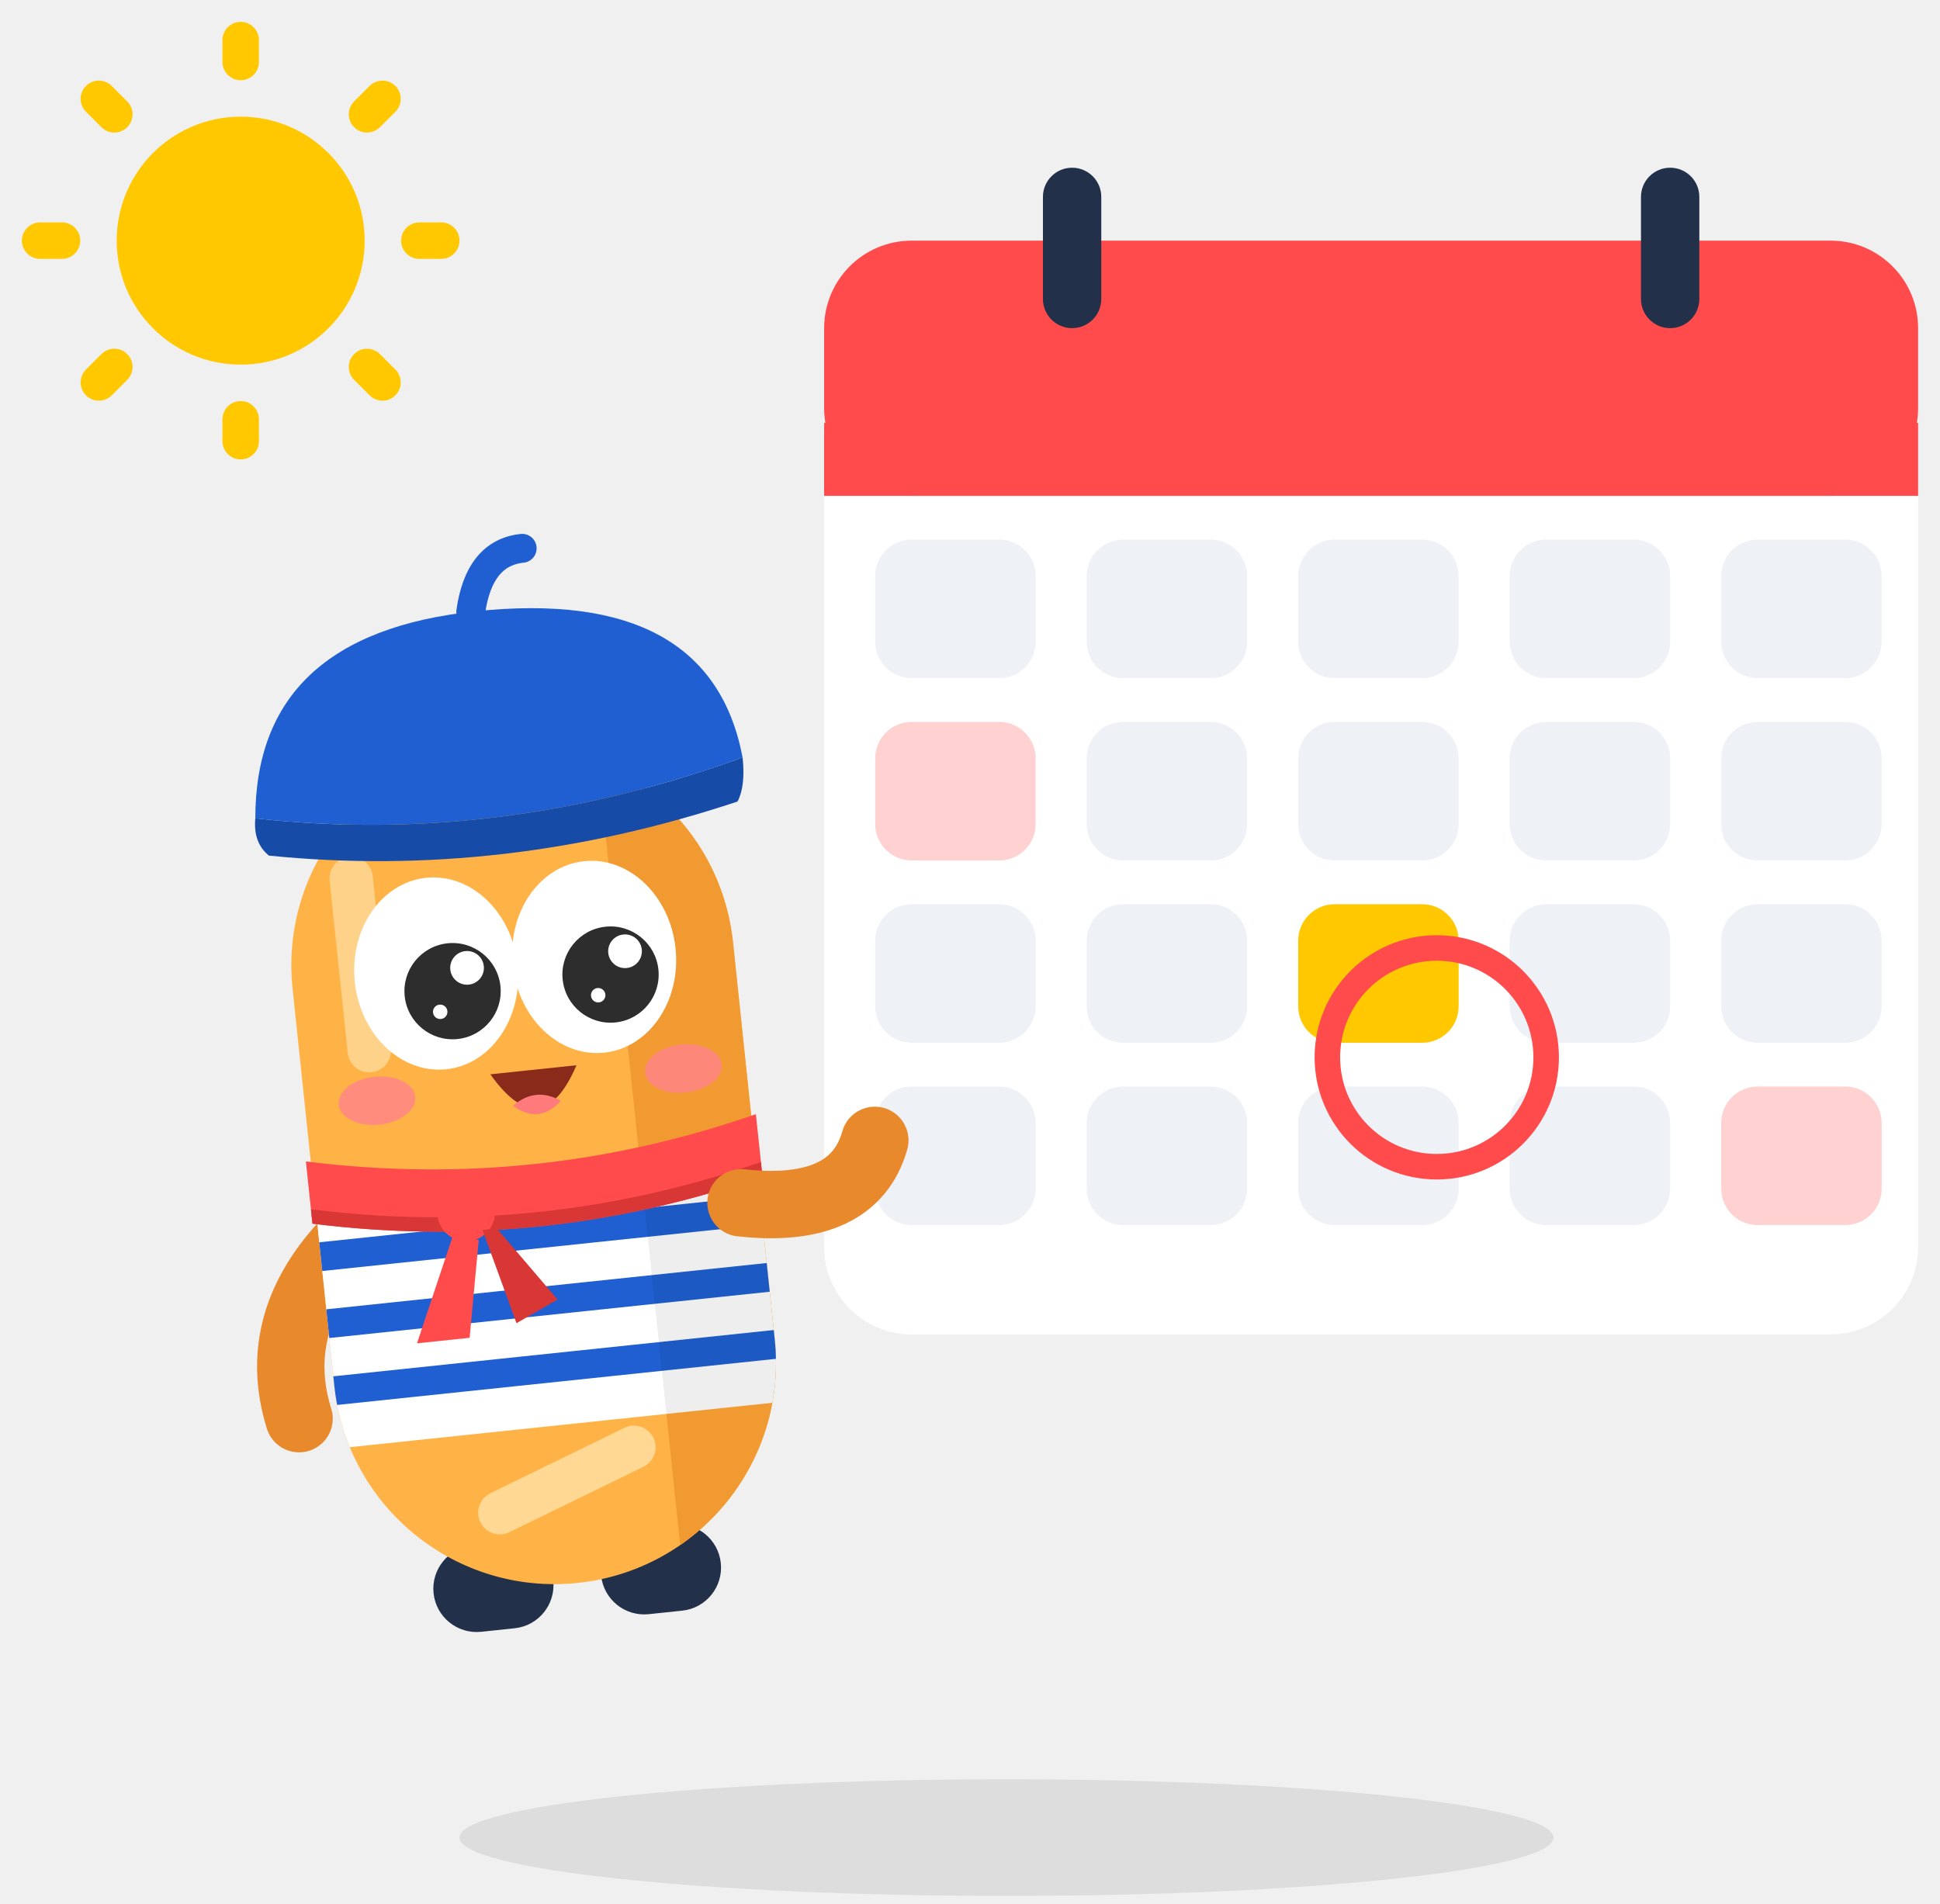
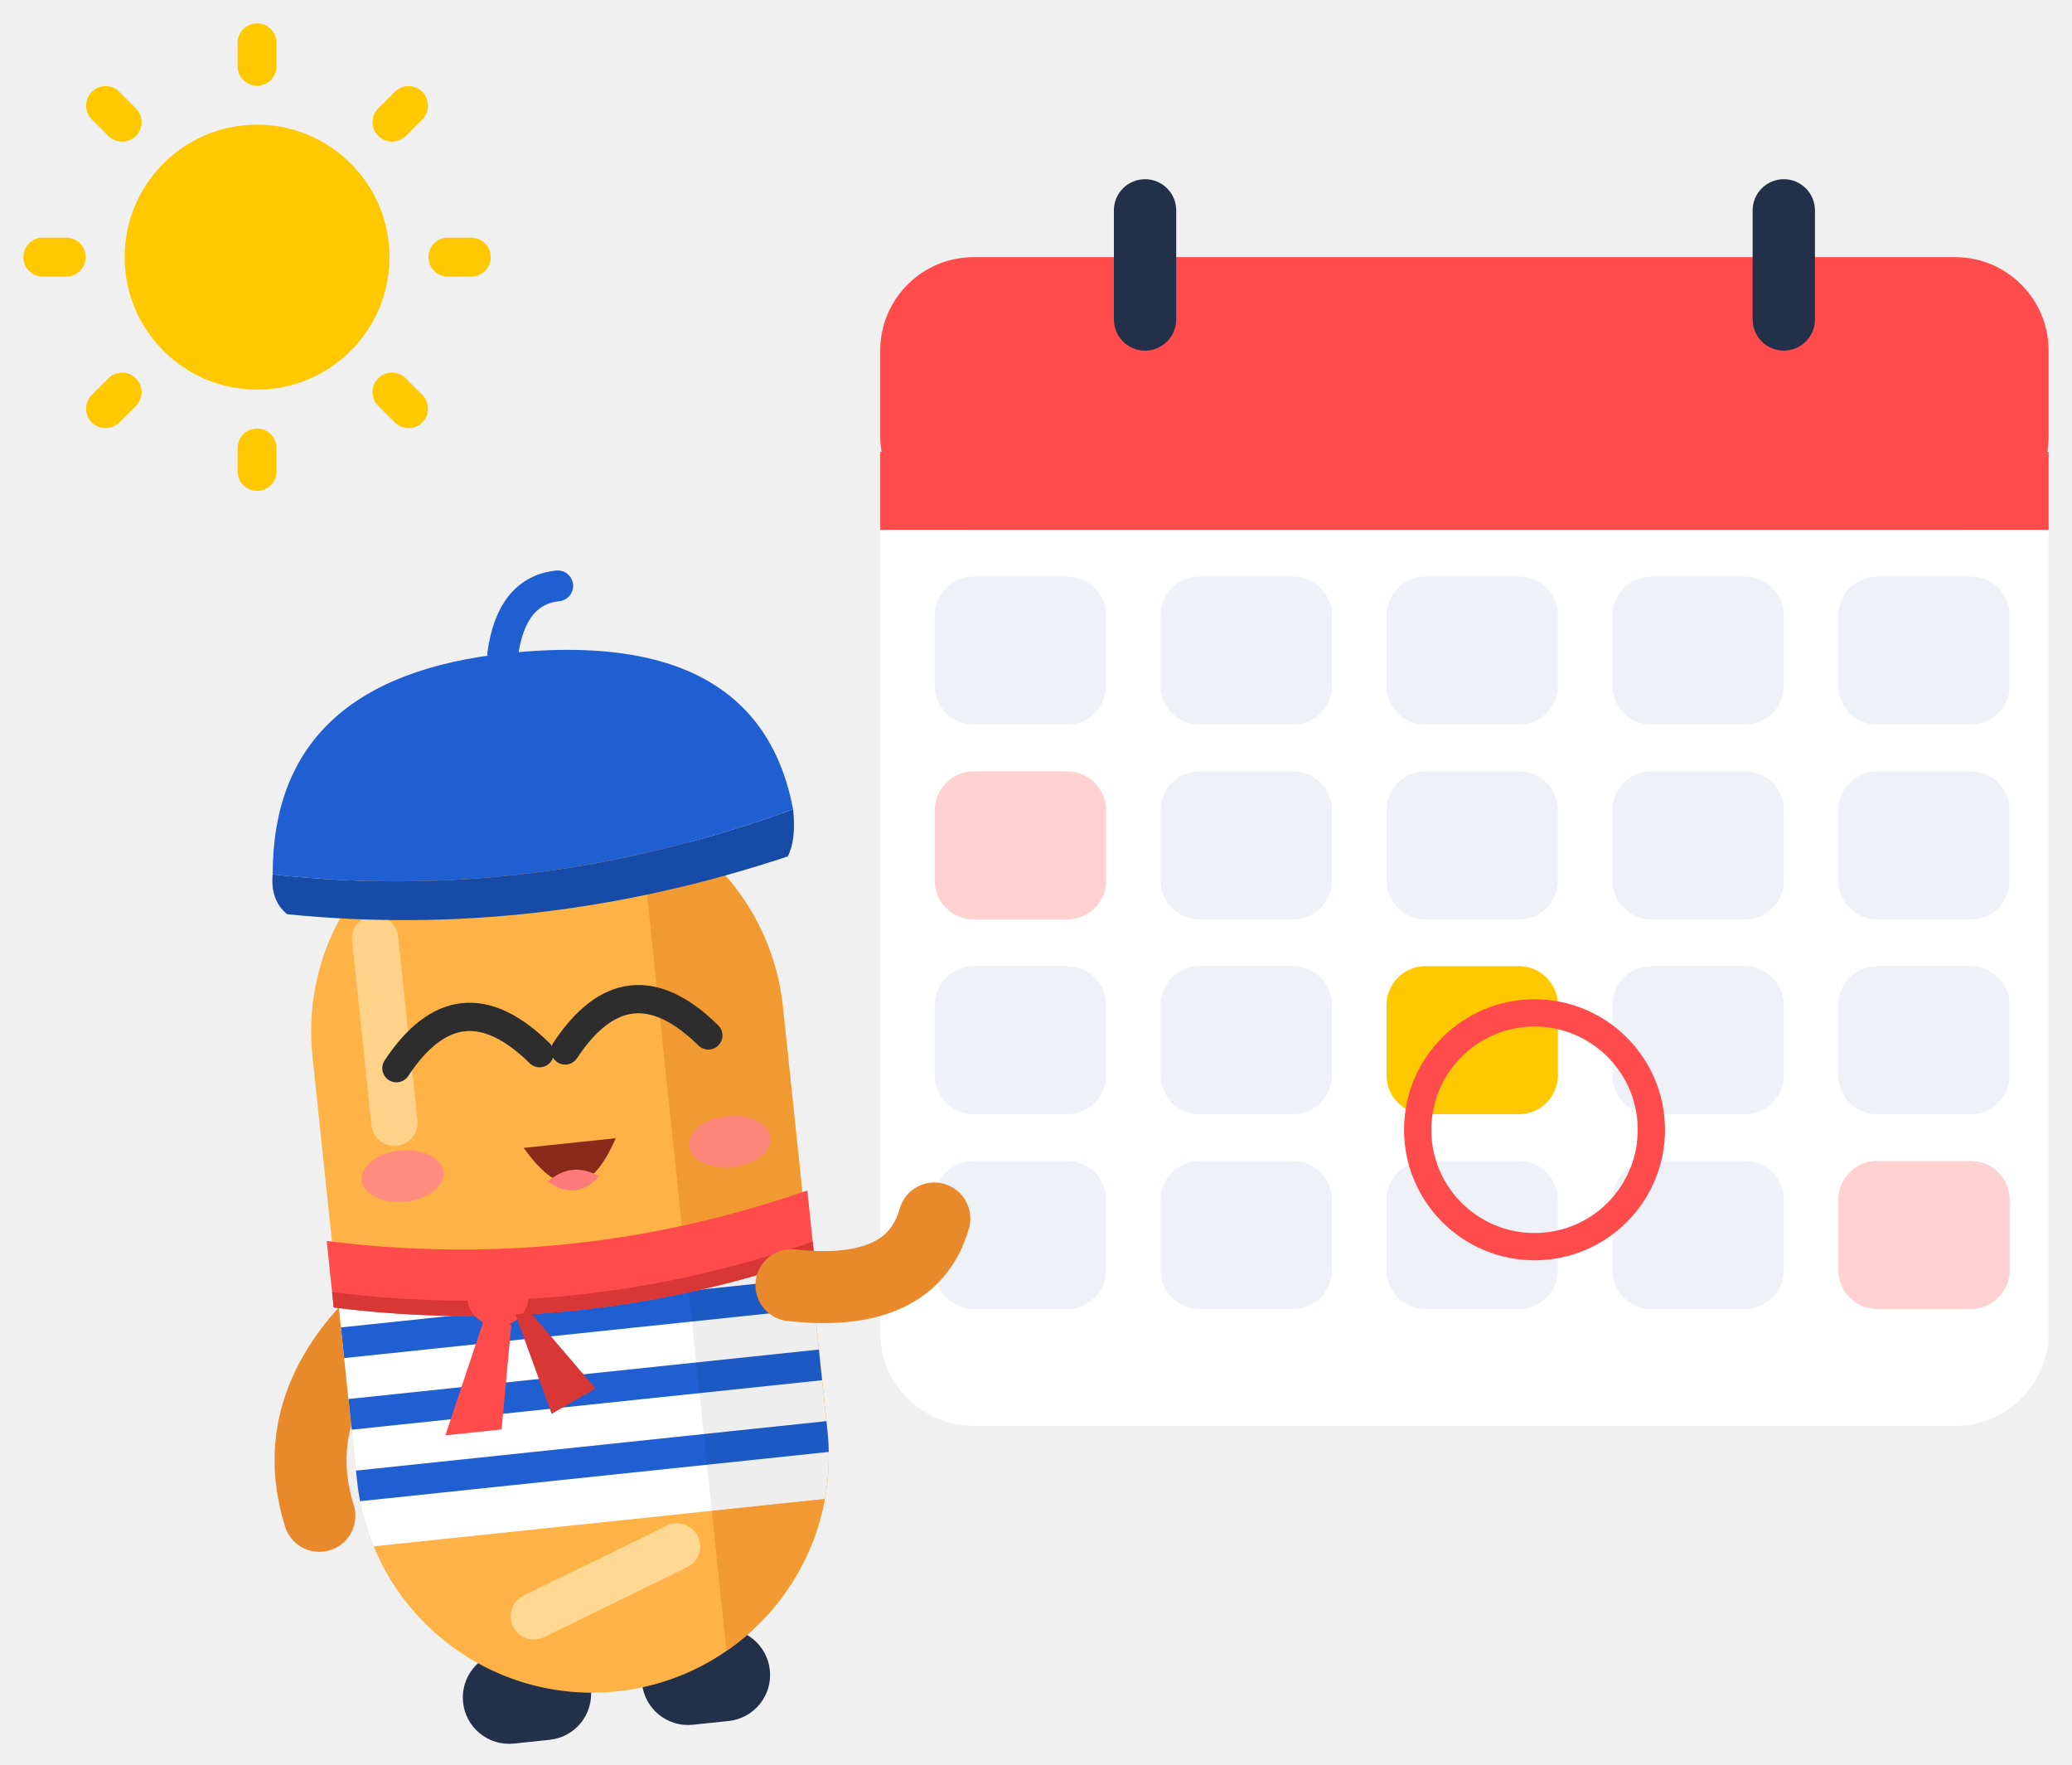
- <svg xmlns="http://www.w3.org/2000/svg" viewBox="24 44 532 522" width="532" height="522">
-   <ellipse cx="300" cy="548" rx="150" ry="16" fill="#000" opacity=".08" />
+ <svg xmlns="http://www.w3.org/2000/svg" viewBox="24 44 532 453" width="532" height="453">
  <g transform="translate(400 280)">
    <rect x="-150" y="-170" width="300" height="300" rx="24" fill="#fff" />
    <rect x="-150" y="-170" width="300" height="70" rx="24" fill="#ff4b4b" />
    <rect x="-150" y="-120" width="300" height="20" fill="#ff4b4b" />
    <rect x="-90" y="-190" width="16" height="44" rx="8" fill="#22304a" />
    <rect x="74" y="-190" width="16" height="44" rx="8" fill="#22304a" />
    <rect x="-136" y="-88" width="44" height="38" rx="10" fill="#eef1f6" />
    <rect x="-78" y="-88" width="44" height="38" rx="10" fill="#eef1f6" />
    <rect x="-20" y="-88" width="44" height="38" rx="10" fill="#eef1f6" />
    <rect x="38" y="-88" width="44" height="38" rx="10" fill="#eef1f6" />
    <rect x="96" y="-88" width="44" height="38" rx="10" fill="#eef1f6" />
    <rect x="-136" y="-38" width="44" height="38" rx="10" fill="#ffd1d1" />
    <rect x="-78" y="-38" width="44" height="38" rx="10" fill="#eef1f6" />
    <rect x="-20" y="-38" width="44" height="38" rx="10" fill="#eef1f6" />
    <rect x="38" y="-38" width="44" height="38" rx="10" fill="#eef1f6" />
    <rect x="96" y="-38" width="44" height="38" rx="10" fill="#eef1f6" />
    <rect x="-136" y="12" width="44" height="38" rx="10" fill="#eef1f6" />
    <rect x="-78" y="12" width="44" height="38" rx="10" fill="#eef1f6" />
    <rect x="-20" y="12" width="44" height="38" rx="10" fill="#ffc800" />
    <rect x="38" y="12" width="44" height="38" rx="10" fill="#eef1f6" />
    <rect x="96" y="12" width="44" height="38" rx="10" fill="#eef1f6" />
    <rect x="-136" y="62" width="44" height="38" rx="10" fill="#eef1f6" />
    <rect x="-78" y="62" width="44" height="38" rx="10" fill="#eef1f6" />
    <rect x="-20" y="62" width="44" height="38" rx="10" fill="#eef1f6" />
    <rect x="38" y="62" width="44" height="38" rx="10" fill="#eef1f6" />
    <rect x="96" y="62" width="44" height="38" rx="10" fill="#ffd1d1" />
    <circle cx="18" cy="54" r="30" fill="none" stroke="#ff4b4b" stroke-width="7" />
  </g>
  <g transform="translate(170 360) scale(0.66) rotate(-6)">
    <defs>
      <clipPath id="b7">
        <rect x="-92" y="-170" width="184" height="350" rx="92" />
      </clipPath>
    </defs>
    <rect x="-60" y="160" width="50" height="36" rx="18" fill="#22304a" />
    <rect x="10" y="160" width="50" height="36" rx="18" fill="#22304a" />
    <path d="M-82 30 Q-116 60 -108 100" fill="none" stroke="#e8892c" stroke-width="28" stroke-linecap="round" />
    <g clip-path="url(#b7)">
      <rect x="-92" y="-170" width="184" height="350" fill="#ffb347" />
      <rect x="44" y="-170" width="60" height="350" fill="#f29a32" />
      <rect x="-72" y="-130" width="18" height="90" rx="9" fill="#ffd28a" />
      <rect x="-92" y="10" width="184" height="104" fill="#ffffff" />
      <rect x="-92" y="28" width="184" height="12" fill="#1f5fd1" />
      <rect x="-92" y="56" width="184" height="12" fill="#1f5fd1" />
      <rect x="-92" y="84" width="184" height="12" fill="#1f5fd1" />
      <rect x="44" y="10" width="60" height="104" fill="#000" opacity=".07" />
      <rect x="-40" y="128" width="80" height="18" rx="9" fill="#ffd994" transform="rotate(-20 0 137)" />
    </g>
-     <ellipse cx="-32" cy="-78" rx="34" ry="40" fill="#ffffff" />
-     <ellipse cx="34" cy="-78" rx="34" ry="40" fill="#ffffff" />
-     <circle cx="-26" cy="-70" r="20" fill="#2d2d2d" />
-     <circle cx="40" cy="-70" r="20" fill="#2d2d2d" />
-     <circle cx="-19" cy="-79" r="7" fill="#ffffff" />
-     <circle cx="47" cy="-79" r="7" fill="#ffffff" />
-     <circle cx="-32" cy="-62" r="3" fill="#ffffff" />
-     <circle cx="34" cy="-62" r="3" fill="#ffffff" />
+     <path d="M-60 -70 Q-32 -104 -4 -70" fill="none" stroke="#2d2d2d" stroke-width="11" stroke-linecap="round" />
+     <path d="M6 -70 Q34 -104 62 -70" fill="none" stroke="#2d2d2d" stroke-width="11" stroke-linecap="round" />
    <ellipse cx="-62" cy="-28" rx="16" ry="10" fill="#ff7f8f" opacity=".75" />
    <ellipse cx="66" cy="-28" rx="16" ry="10" fill="#ff7f8f" opacity=".75" />
    <path d="M-14 -34 Q4 -2 22 -34 Z" fill="#8a2a1a" />
    <path d="M-6 -20 Q4 -11 14 -20 Q4 -27 -6 -20 Z" fill="#ff7a7a" />
    <path d="M-94 -6 Q0 16 94 -6 V20 Q0 42 -94 20 Z" fill="#ff4b4b" />
    <path d="M-94 14 Q0 36 94 14 V20 Q0 42 -94 20 Z" fill="#d93636" />
    <circle cx="-30" cy="22" r="12" fill="#ff4b4b" />
    <path d="M-36 30 L-56 74 L-34 74 L-26 34 Z" fill="#ff4b4b" />
    <path d="M-24 30 L-14 70 L4 62 L-18 30 Z" fill="#d93636" />
    <path d="M-100 -150 Q-92 -226 0 -226 Q98 -226 104 -154 Q0 -128 -100 -150 Z" fill="#1f5fd1" />
    <path d="M-100 -150 Q0 -128 104 -154 Q104 -142 100 -136 Q0 -114 -96 -134 Q-102 -140 -100 -150 Z" fill="#174ba8" />
    <path d="M-2 -226 Q4 -250 22 -250" fill="none" stroke="#1f5fd1" stroke-width="12" stroke-linecap="round" />
    <path d="M84 30 Q130 40 142 10" fill="none" stroke="#e8892c" stroke-width="28" stroke-linecap="round" />
  </g>
  <g transform="translate(90 110)">
    <circle r="34" fill="#ffc800" />
    <rect x="-5" y="-60" width="10" height="16" rx="5" fill="#ffc800" transform="rotate(0)" />
    <rect x="-5" y="-60" width="10" height="16" rx="5" fill="#ffc800" transform="rotate(45)" />
    <rect x="-5" y="-60" width="10" height="16" rx="5" fill="#ffc800" transform="rotate(90)" />
    <rect x="-5" y="-60" width="10" height="16" rx="5" fill="#ffc800" transform="rotate(135)" />
    <rect x="-5" y="-60" width="10" height="16" rx="5" fill="#ffc800" transform="rotate(180)" />
    <rect x="-5" y="-60" width="10" height="16" rx="5" fill="#ffc800" transform="rotate(225)" />
    <rect x="-5" y="-60" width="10" height="16" rx="5" fill="#ffc800" transform="rotate(270)" />
    <rect x="-5" y="-60" width="10" height="16" rx="5" fill="#ffc800" transform="rotate(315)" />
  </g>
</svg>
